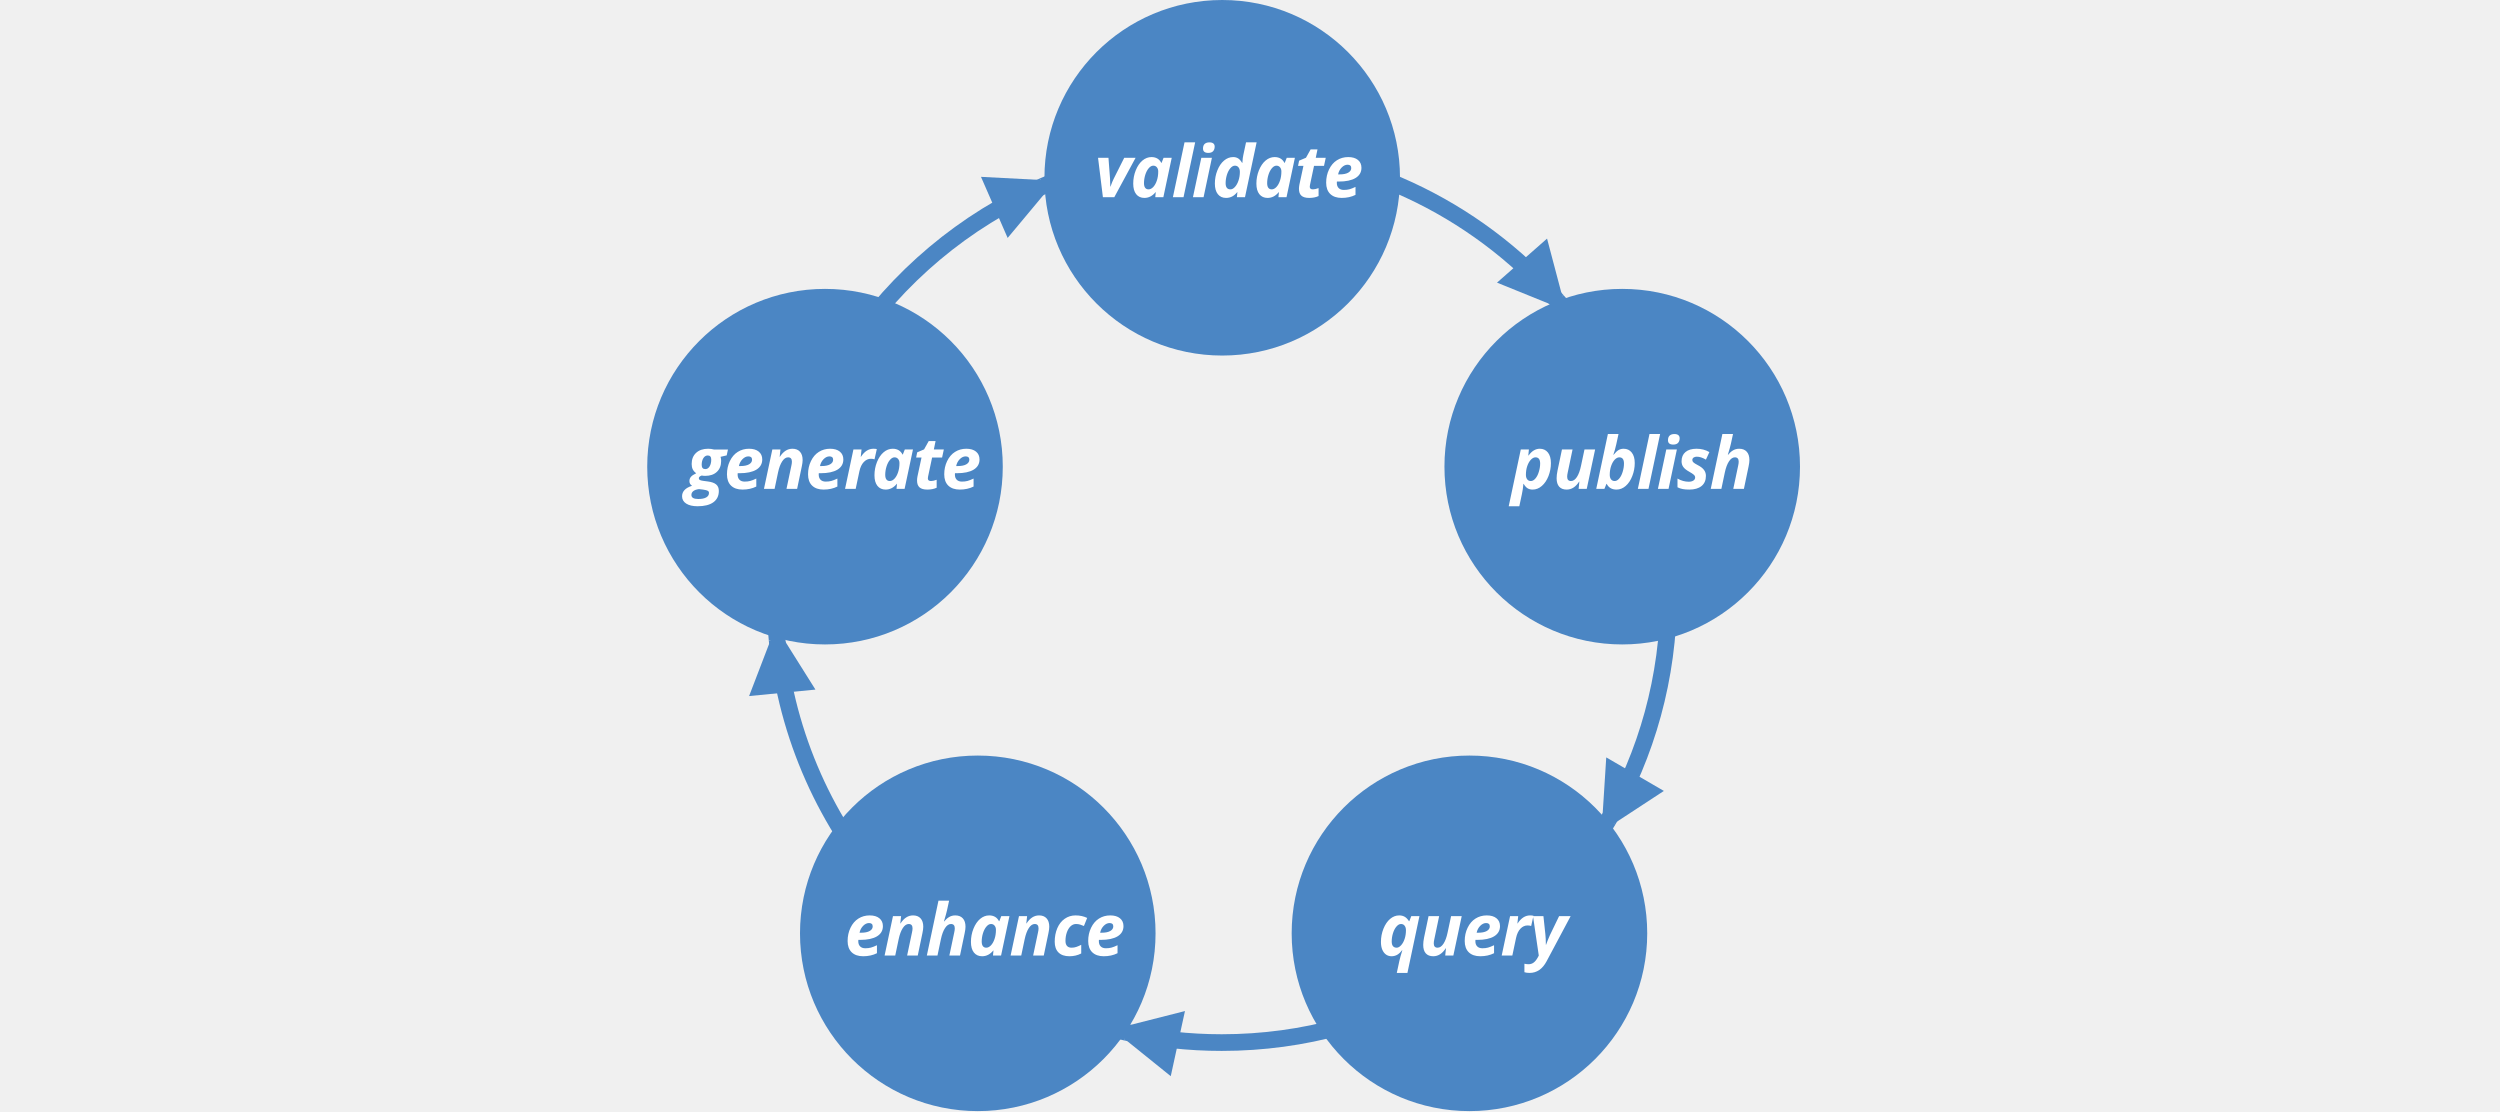
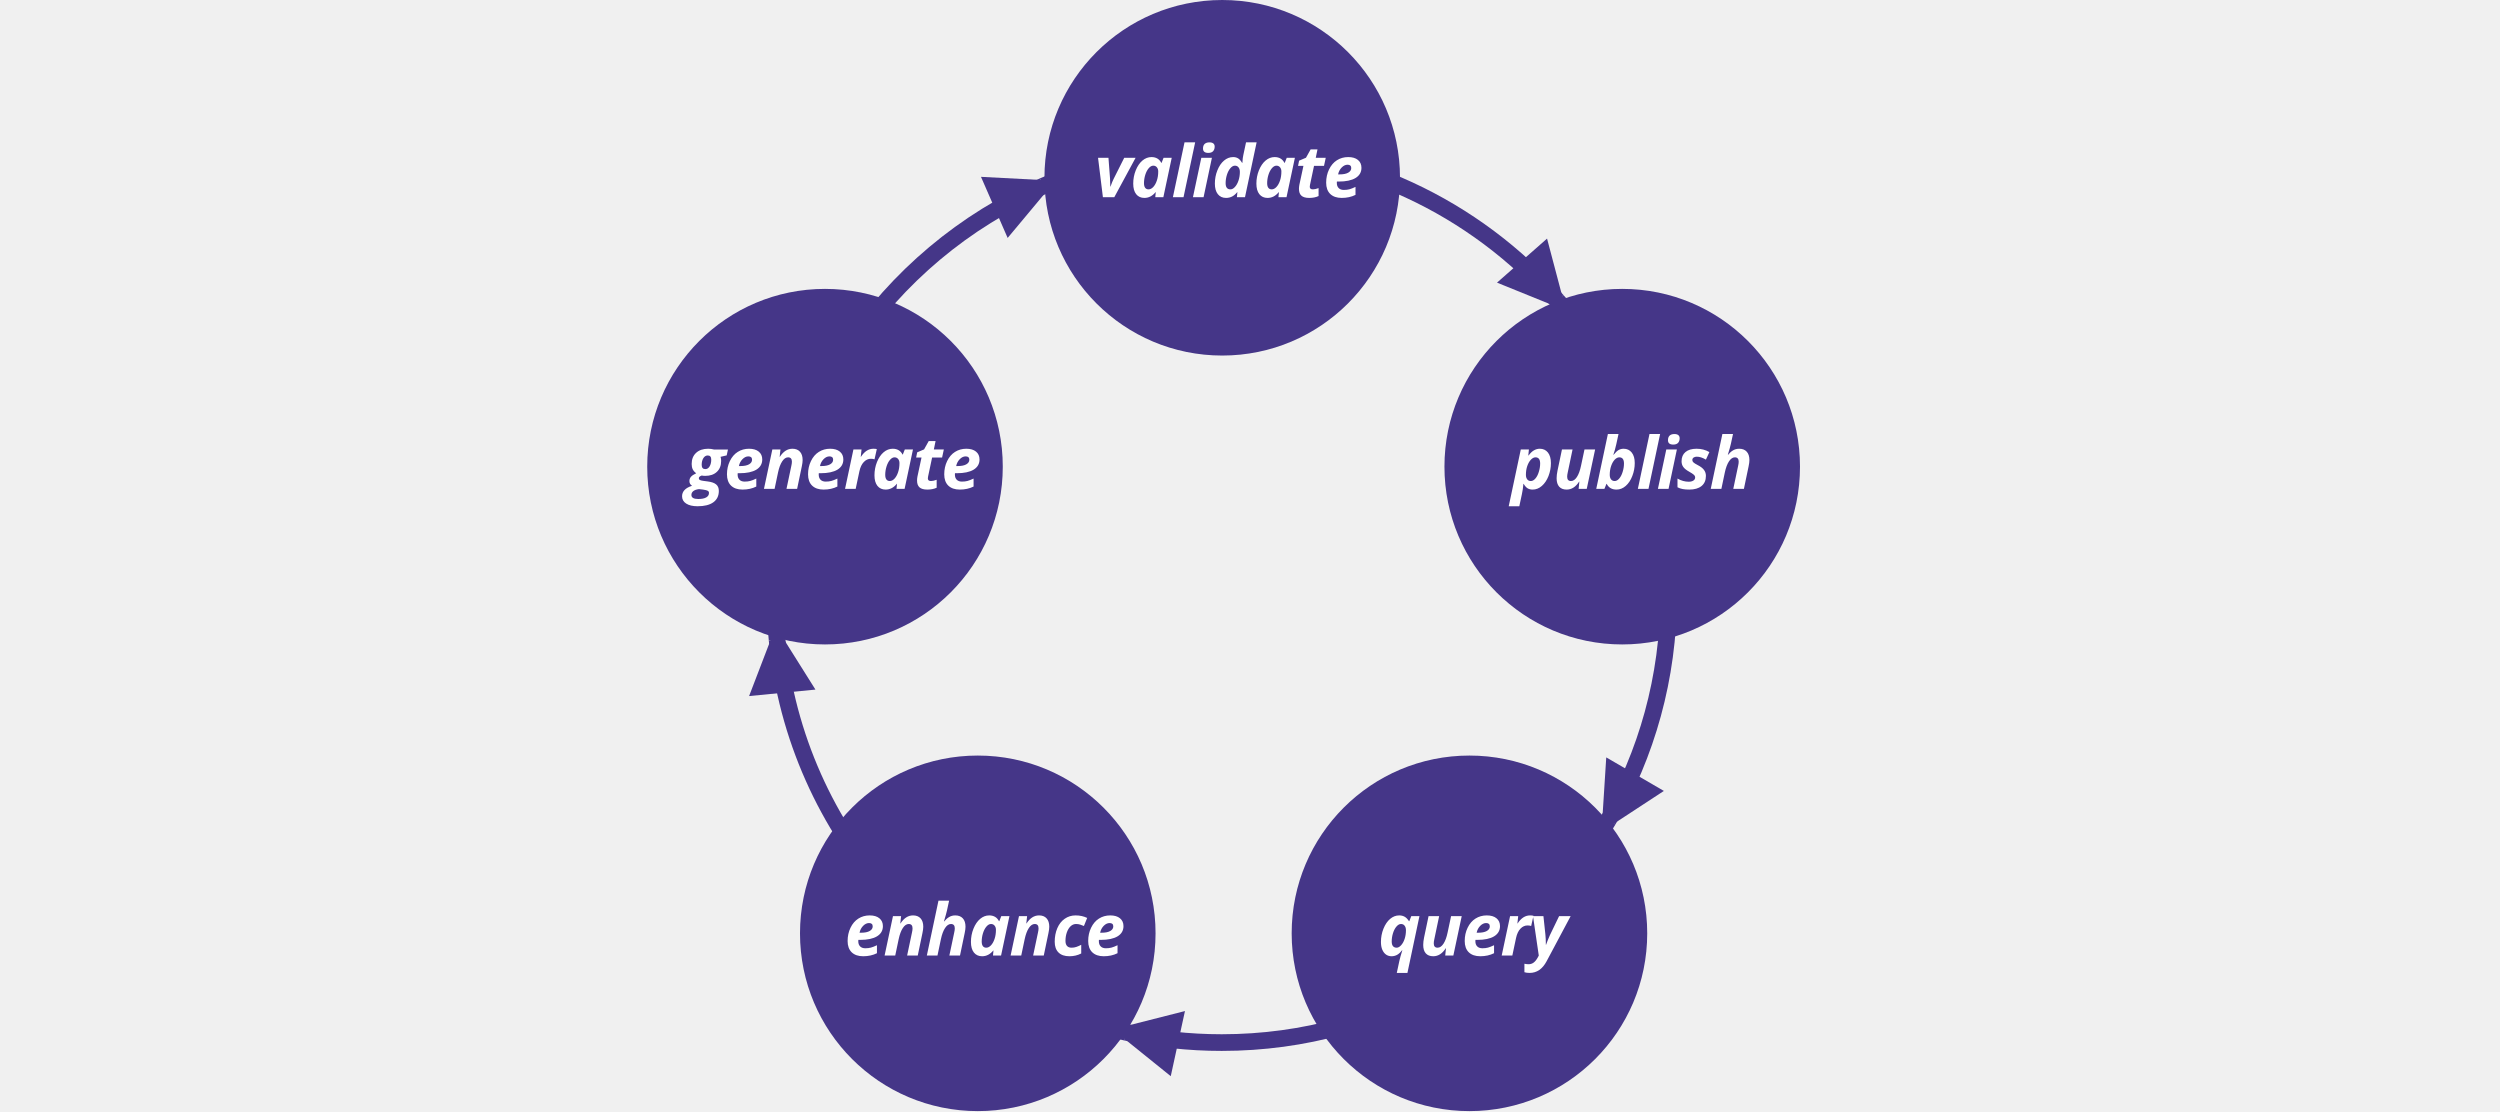
<svg xmlns="http://www.w3.org/2000/svg" xmlns:xlink="http://www.w3.org/1999/xlink" version="1.1" width="900" height="400">
  <style>
@font-face{
 font-weight: 700;
 font-style: italic;
 font-family: 'Open Sans';
 src: url(../../_shared/fonts/OpenSans.Bold.Italic.woff) format('woff')
}
text {
  font: 26px 'Open Sans';
  font-weight: bold;
  font-style: italic;
  letter-spacing: -.5px;
  fill: white;
  stroke: none;
}
#arrows path {
  fill: none;
-   stroke: #4B86C4;
+   stroke: #453688;
  stroke-width: 6px;
  marker-end: url(#triangle);
}
- path, circle { fill: #4B86C4; }
+ path, circle { fill: #453688; }
a { outline: none; }
</style>
  <marker id="triangle" viewBox="0 0 10 10" refX="8" refY="5" markerWidth="4" markerHeight="4" orient="auto">
    <path d="M 0 0 L 10 5 L 0 10 z" />
  </marker>
  <g id="arrows">
    <path d="M279.75,230.31c-0.51-5.21-0.77-10.49-0.77-15.83 c0-65.98,39.73-122.69,96.57-147.5" />
    <path d="M405.27,371.61 c-67.21-14.72-118.7-71.47-125.52-141.3" />
    <path d="M578.96,295.29 c-27.87,47.87-79.73,80.04-139.12,80.04c-11.87,0-23.43-1.29-34.57-3.72" />
    <path d="M560.62,108.23 c24.95,28.34,40.08,65.53,40.08,106.25c0,29.46-7.92,57.07-21.74,80.81" />
    <path d="M375.55,66.98c19.69-8.59,41.43-13.36,64.29-13.36 c48.12,0,91.3,21.13,120.78,54.61" />
  </g>
  <a xlink:href="../#generate" target="_parent">
    <circle cx="297" cy="168" r="64" />
    <text x="247" y="176">generate</text>
  </a>
  <a xlink:href="../#validate" target="_parent">
    <circle cx="440" cy="64" r="64" />
    <text x="394" y="71">validate</text>
  </a>
  <a xlink:href="../#publish" target="_parent">
    <circle cx="584" cy="168" r="64" />
    <text x="544" y="176">publish</text>
  </a>
  <a xlink:href="../#query" target="_parent">
    <circle cx="529" cy="336" r="64" />
    <text x="496" y="344">query</text>
  </a>
  <a xlink:href="../#enhance" target="_parent">
    <circle cx="352" cy="336" r="64" />
    <text x="304" y="344">enhance</text>
  </a>
</svg>
